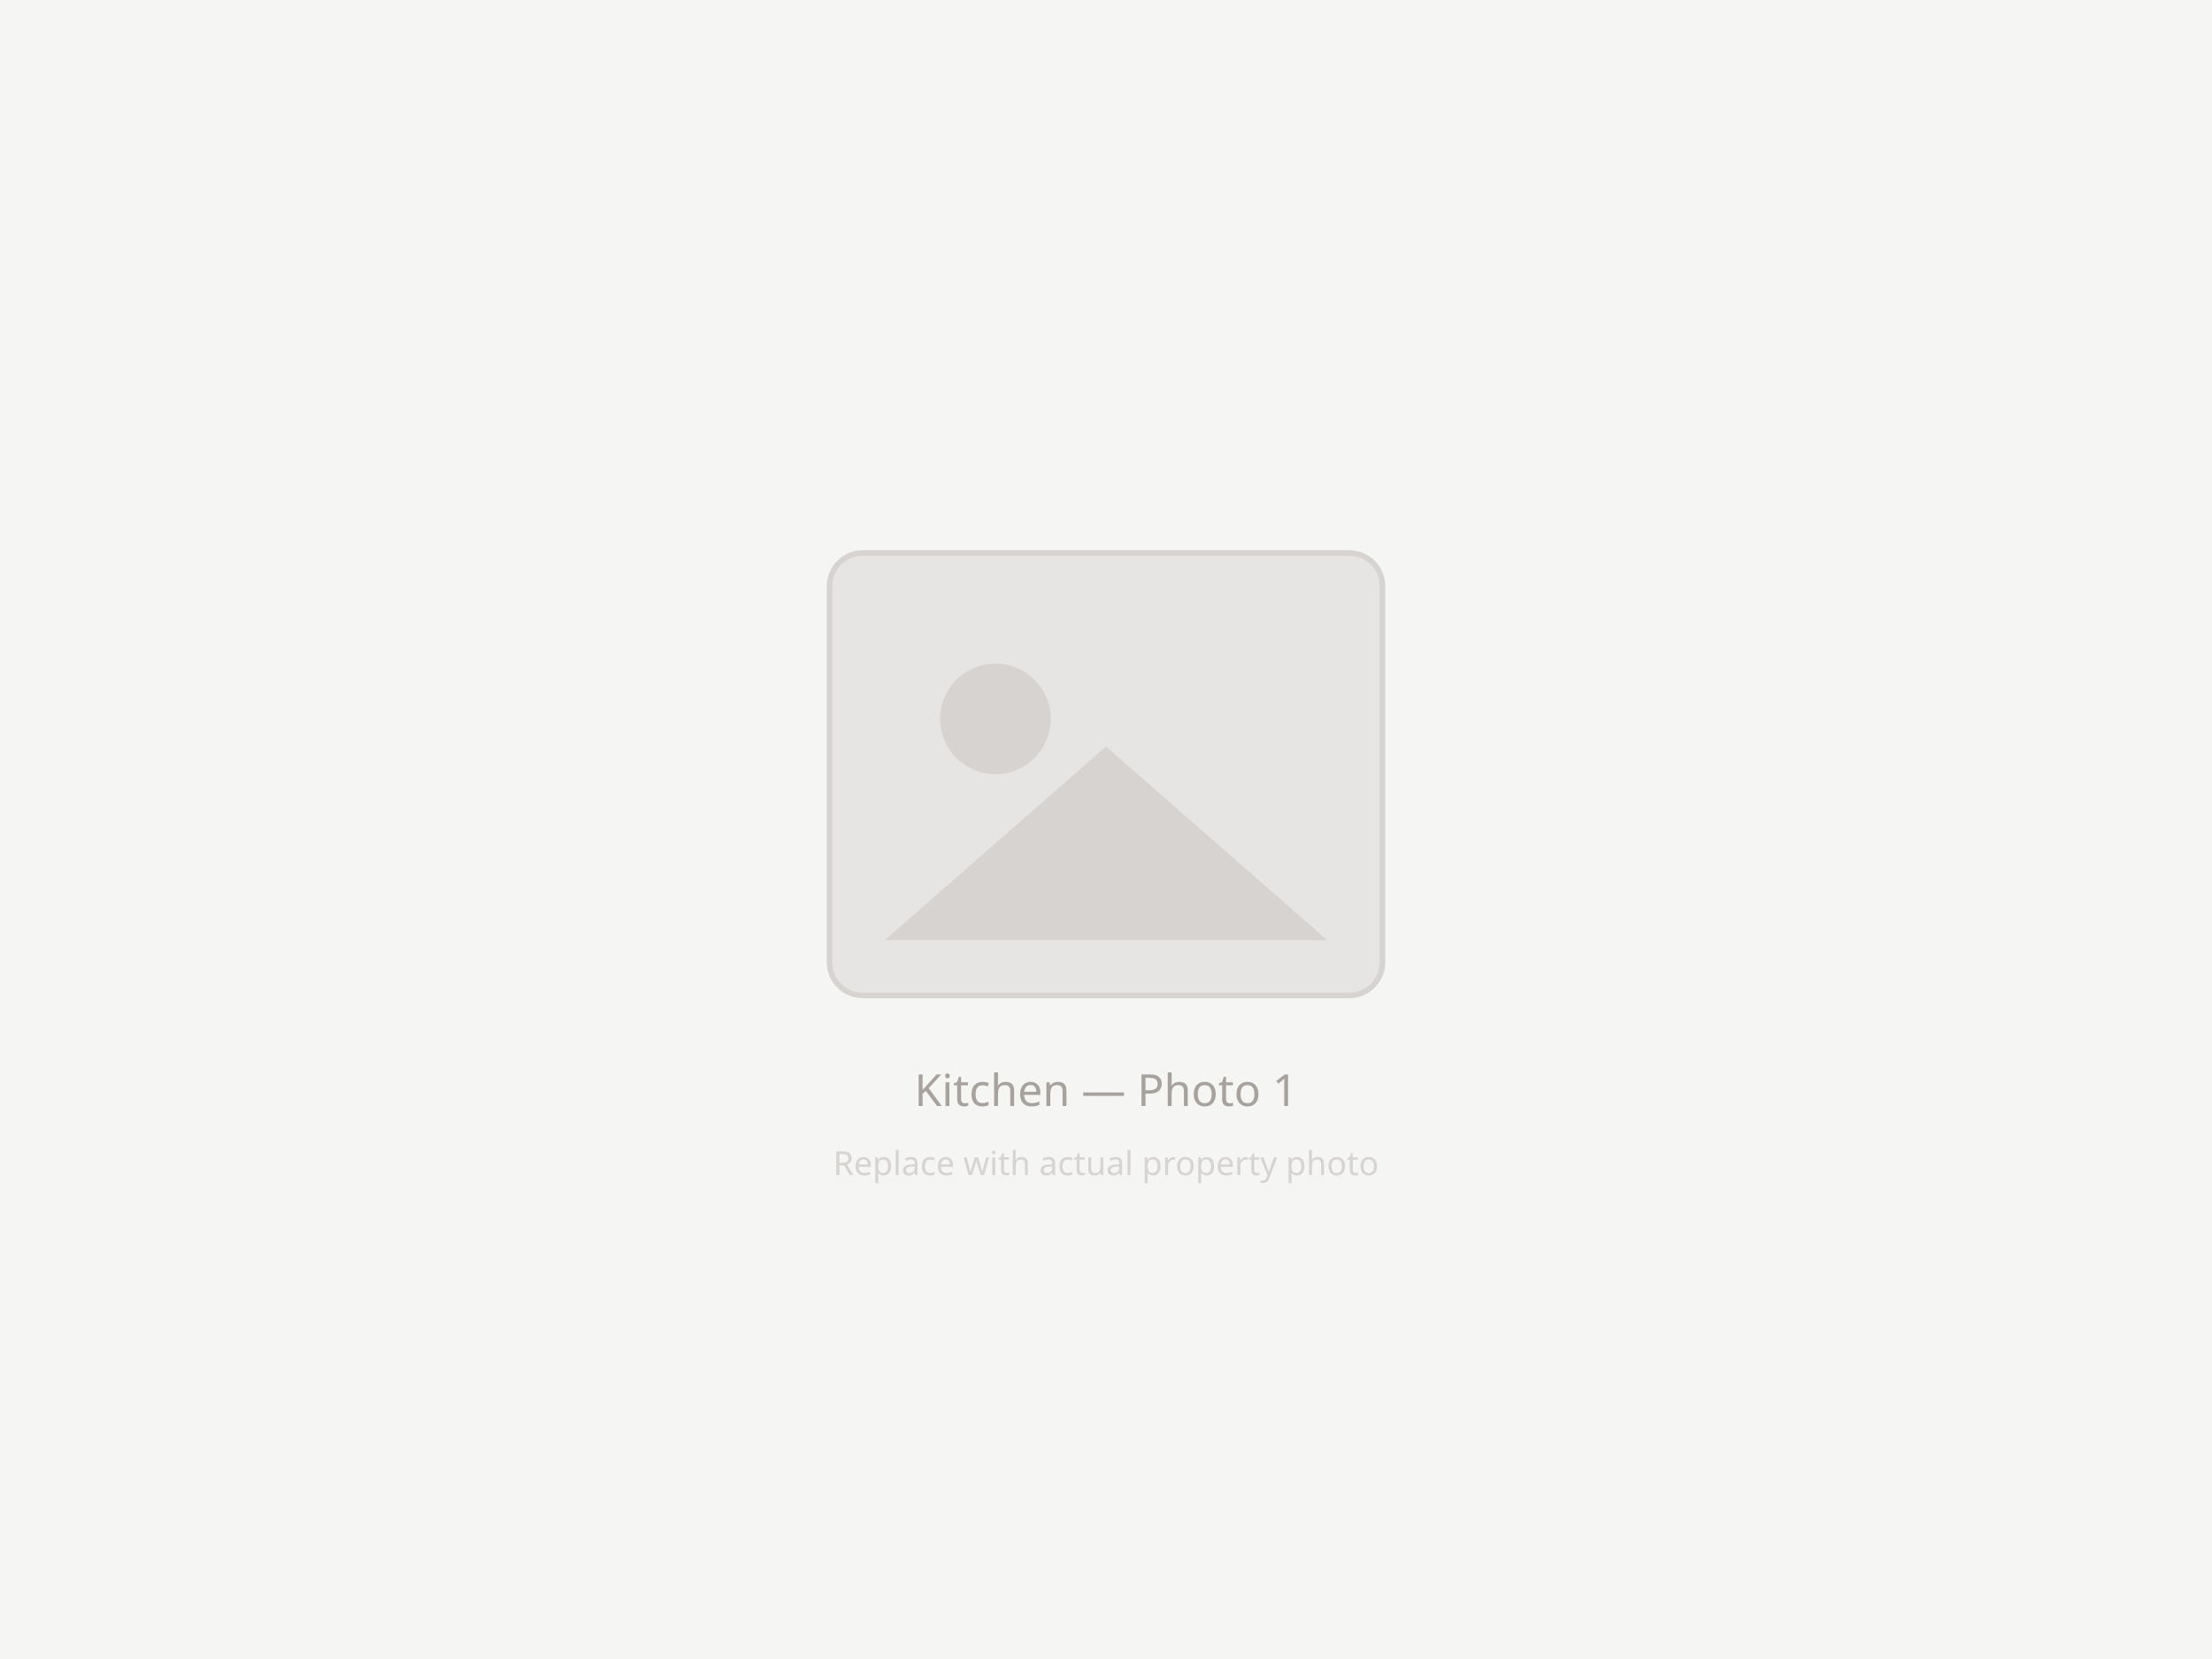
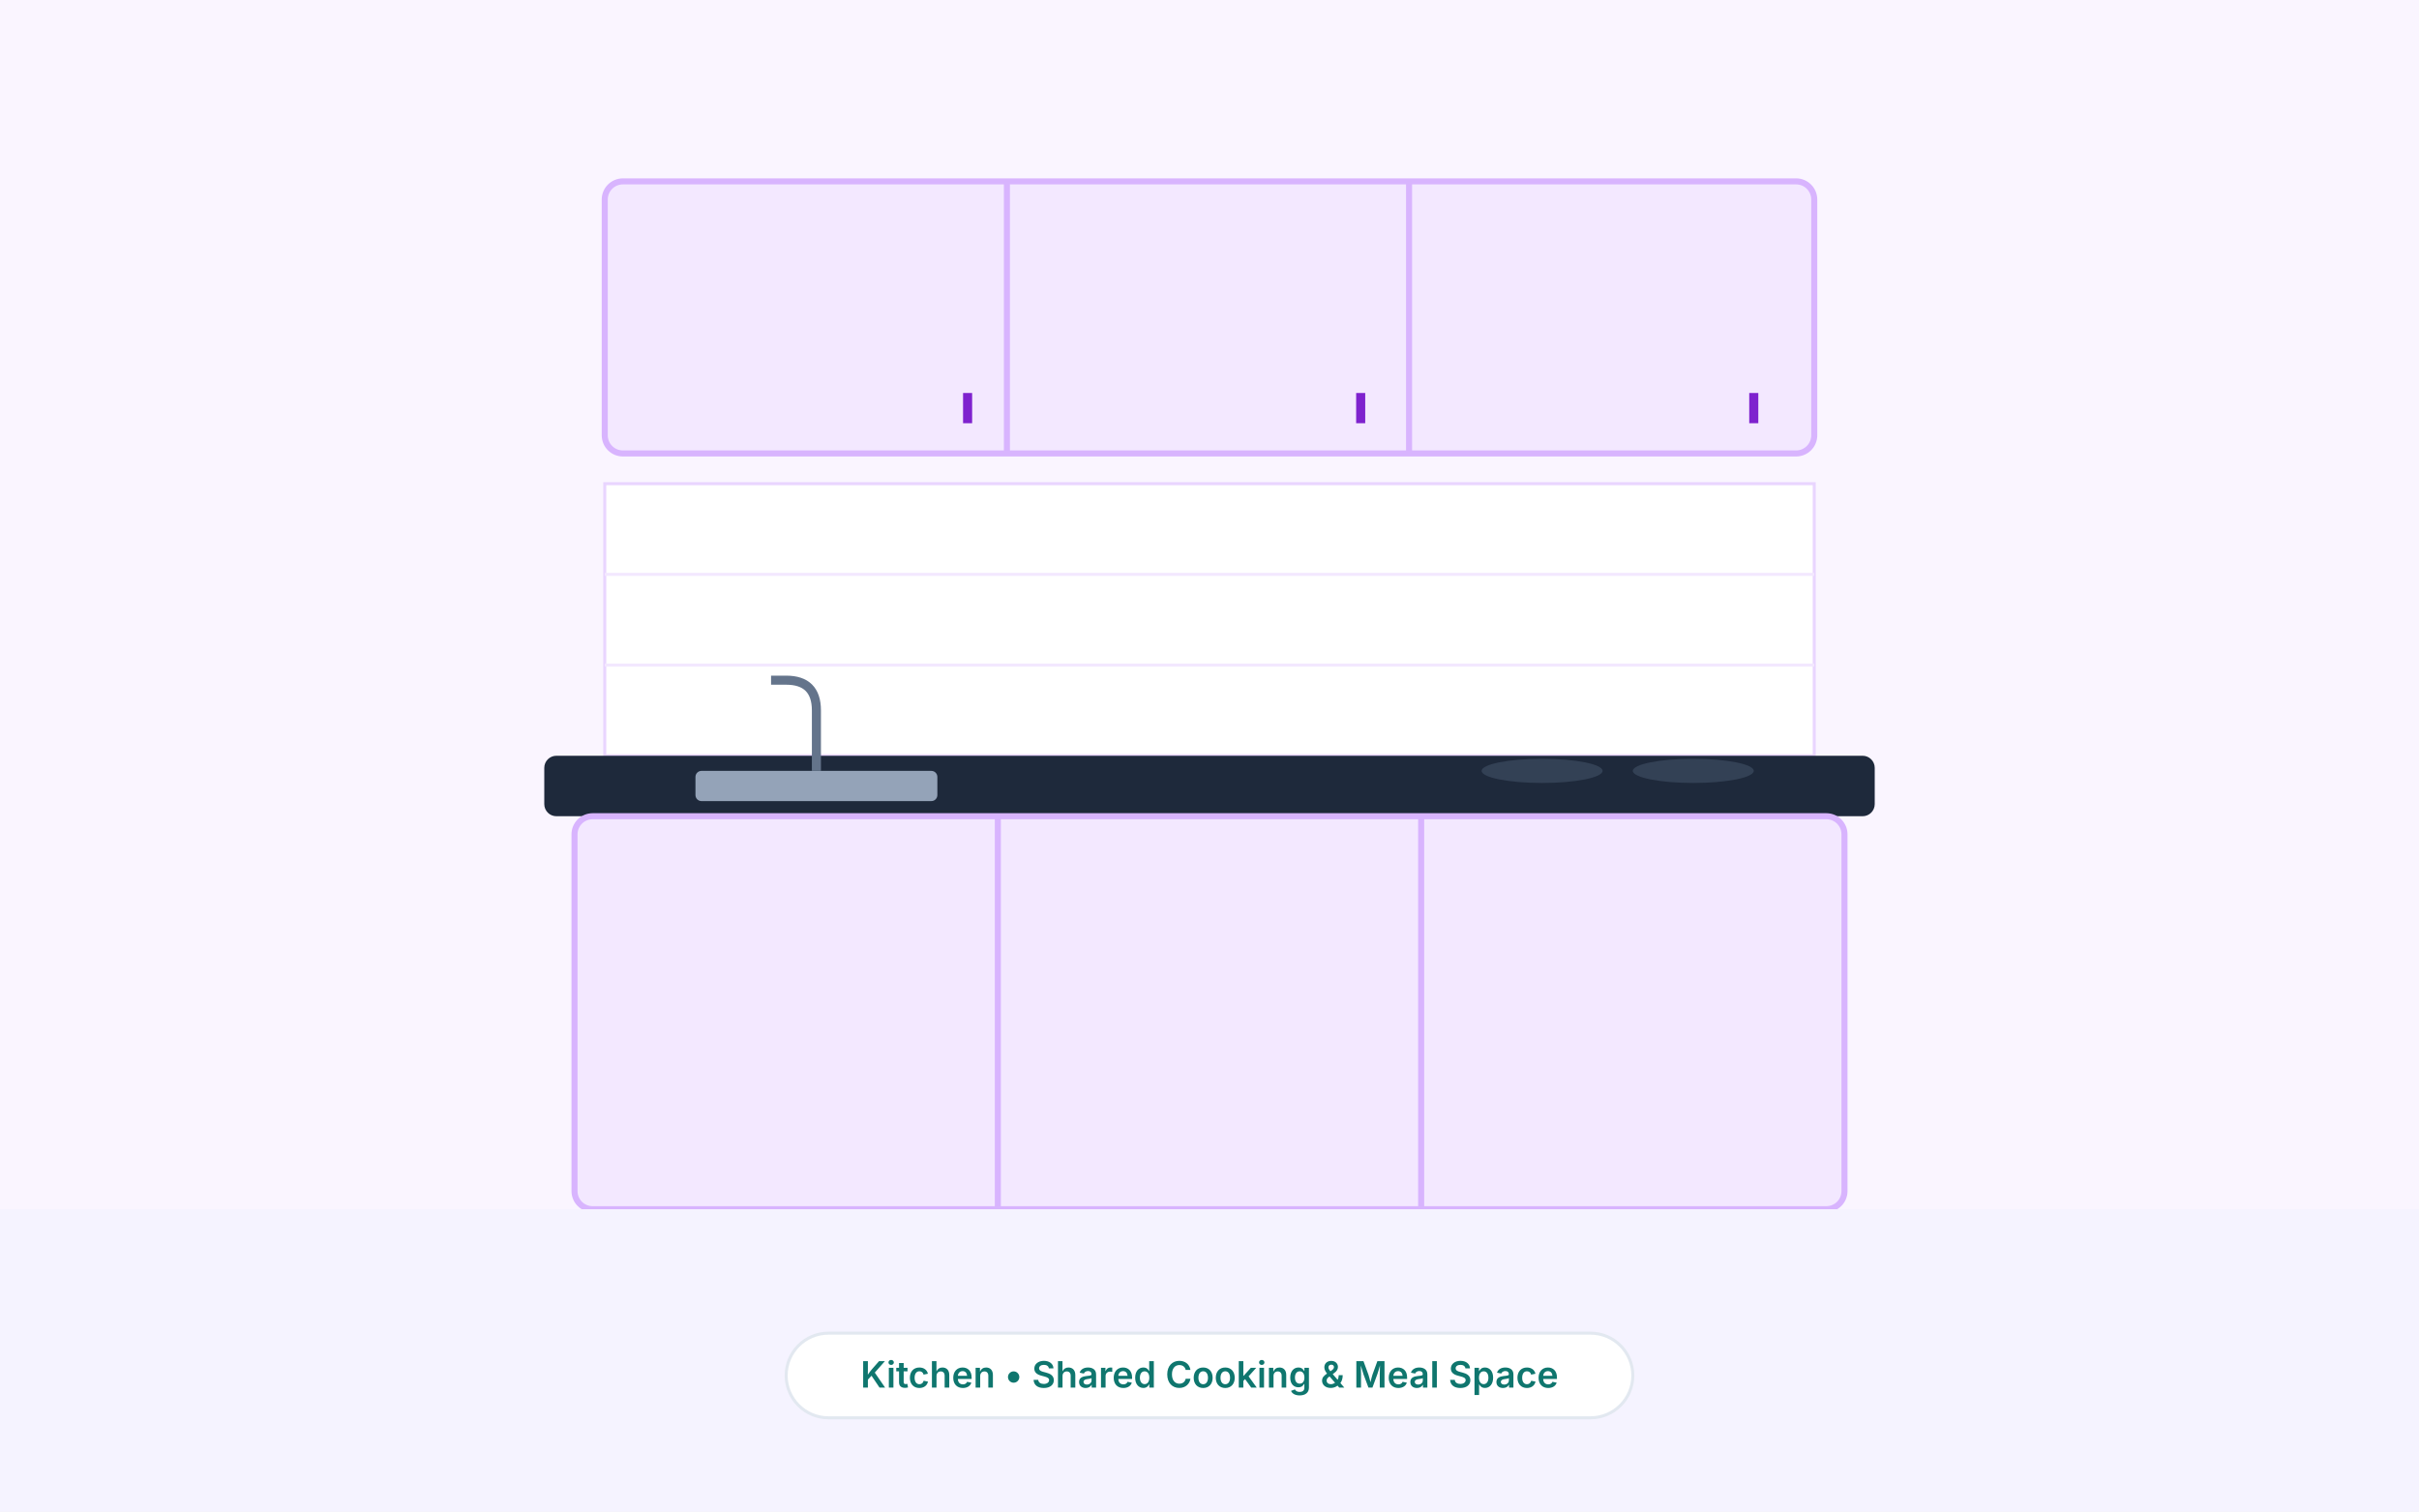
- <svg xmlns="http://www.w3.org/2000/svg" width="800" height="600" viewBox="0 0 800 600">
-   <rect width="800" height="600" fill="#f5f5f4" />
-   <rect x="300" y="200" width="200" height="160" rx="12" fill="#e7e5e4" stroke="#d6d3d1" stroke-width="2" />
-   <circle cx="360" cy="260" r="20" fill="#d6d3d1" />
-   <polygon points="320,340 400,270 480,340" fill="#d6d3d1" />
-   <text x="400" y="400" text-anchor="middle" fill="#a8a29e" font-family="system-ui" font-size="16" font-weight="500">Kitchen — Photo 1</text>
-   <text x="400" y="425" text-anchor="middle" fill="#d6d3d1" font-family="system-ui" font-size="12">Replace with actual property photo</text>
+ <svg xmlns="http://www.w3.org/2000/svg" width="800" height="500" viewBox="0 0 800 500">
+   <rect width="800" height="500" fill="#FAF5FF" />
+   <rect x="200" y="60" width="400" height="90" rx="6" fill="#F3E8FF" stroke="#D8B4FE" stroke-width="2" />
+   <line x1="333" y1="60" x2="333" y2="150" stroke="#D8B4FE" stroke-width="2" />
+   <line x1="466" y1="60" x2="466" y2="150" stroke="#D8B4FE" stroke-width="2" />
+   <line x1="320" y1="130" x2="320" y2="140" stroke="#7E22CE" stroke-width="3" />
+   <line x1="450" y1="130" x2="450" y2="140" stroke="#7E22CE" stroke-width="3" />
+   <line x1="580" y1="130" x2="580" y2="140" stroke="#7E22CE" stroke-width="3" />
+   <rect x="200" y="160" width="400" height="90" fill="#FFFFFF" stroke="#E9D5FF" stroke-width="1" />
+   <line x1="200" y1="190" x2="600" y2="190" stroke="#F3E8FF" stroke-width="1" />
+   <line x1="200" y1="220" x2="600" y2="220" stroke="#F3E8FF" stroke-width="1" />
+   <rect x="180" y="250" width="440" height="20" rx="4" fill="#1E293B" />
+   <rect x="190" y="270" width="420" height="130" rx="6" fill="#F3E8FF" stroke="#D8B4FE" stroke-width="2" />
+   <line x1="330" y1="270" x2="330" y2="400" stroke="#D8B4FE" stroke-width="2" />
+   <line x1="470" y1="270" x2="470" y2="400" stroke="#D8B4FE" stroke-width="2" />
+   <rect x="230" y="255" width="80" height="10" rx="2" fill="#94A3B8" />
+   <path d="M270 255 L270 235 Q270 225 260 225 L255 225" fill="none" stroke="#64748B" stroke-width="3" />
+   <ellipse cx="510" cy="255" rx="20" ry="4" fill="#334155" />
+   <ellipse cx="560" cy="255" rx="20" ry="4" fill="#334155" />
+   <rect x="0" y="400" width="800" height="100" fill="#F5F3FF" />
+   <g transform="translate(400, 455)">
+     <rect x="-140" y="-14" width="280" height="28" rx="14" fill="#FFFFFF" stroke="#E2E8F0" />
+     <text x="0" y="4" text-anchor="middle" font-family="system-ui, -apple-system, sans-serif" font-size="12" font-weight="600" fill="#0F766E">
+       Kitchen • Shared Cooking &amp; Meal Space
+     </text>
+   </g>
</svg>
